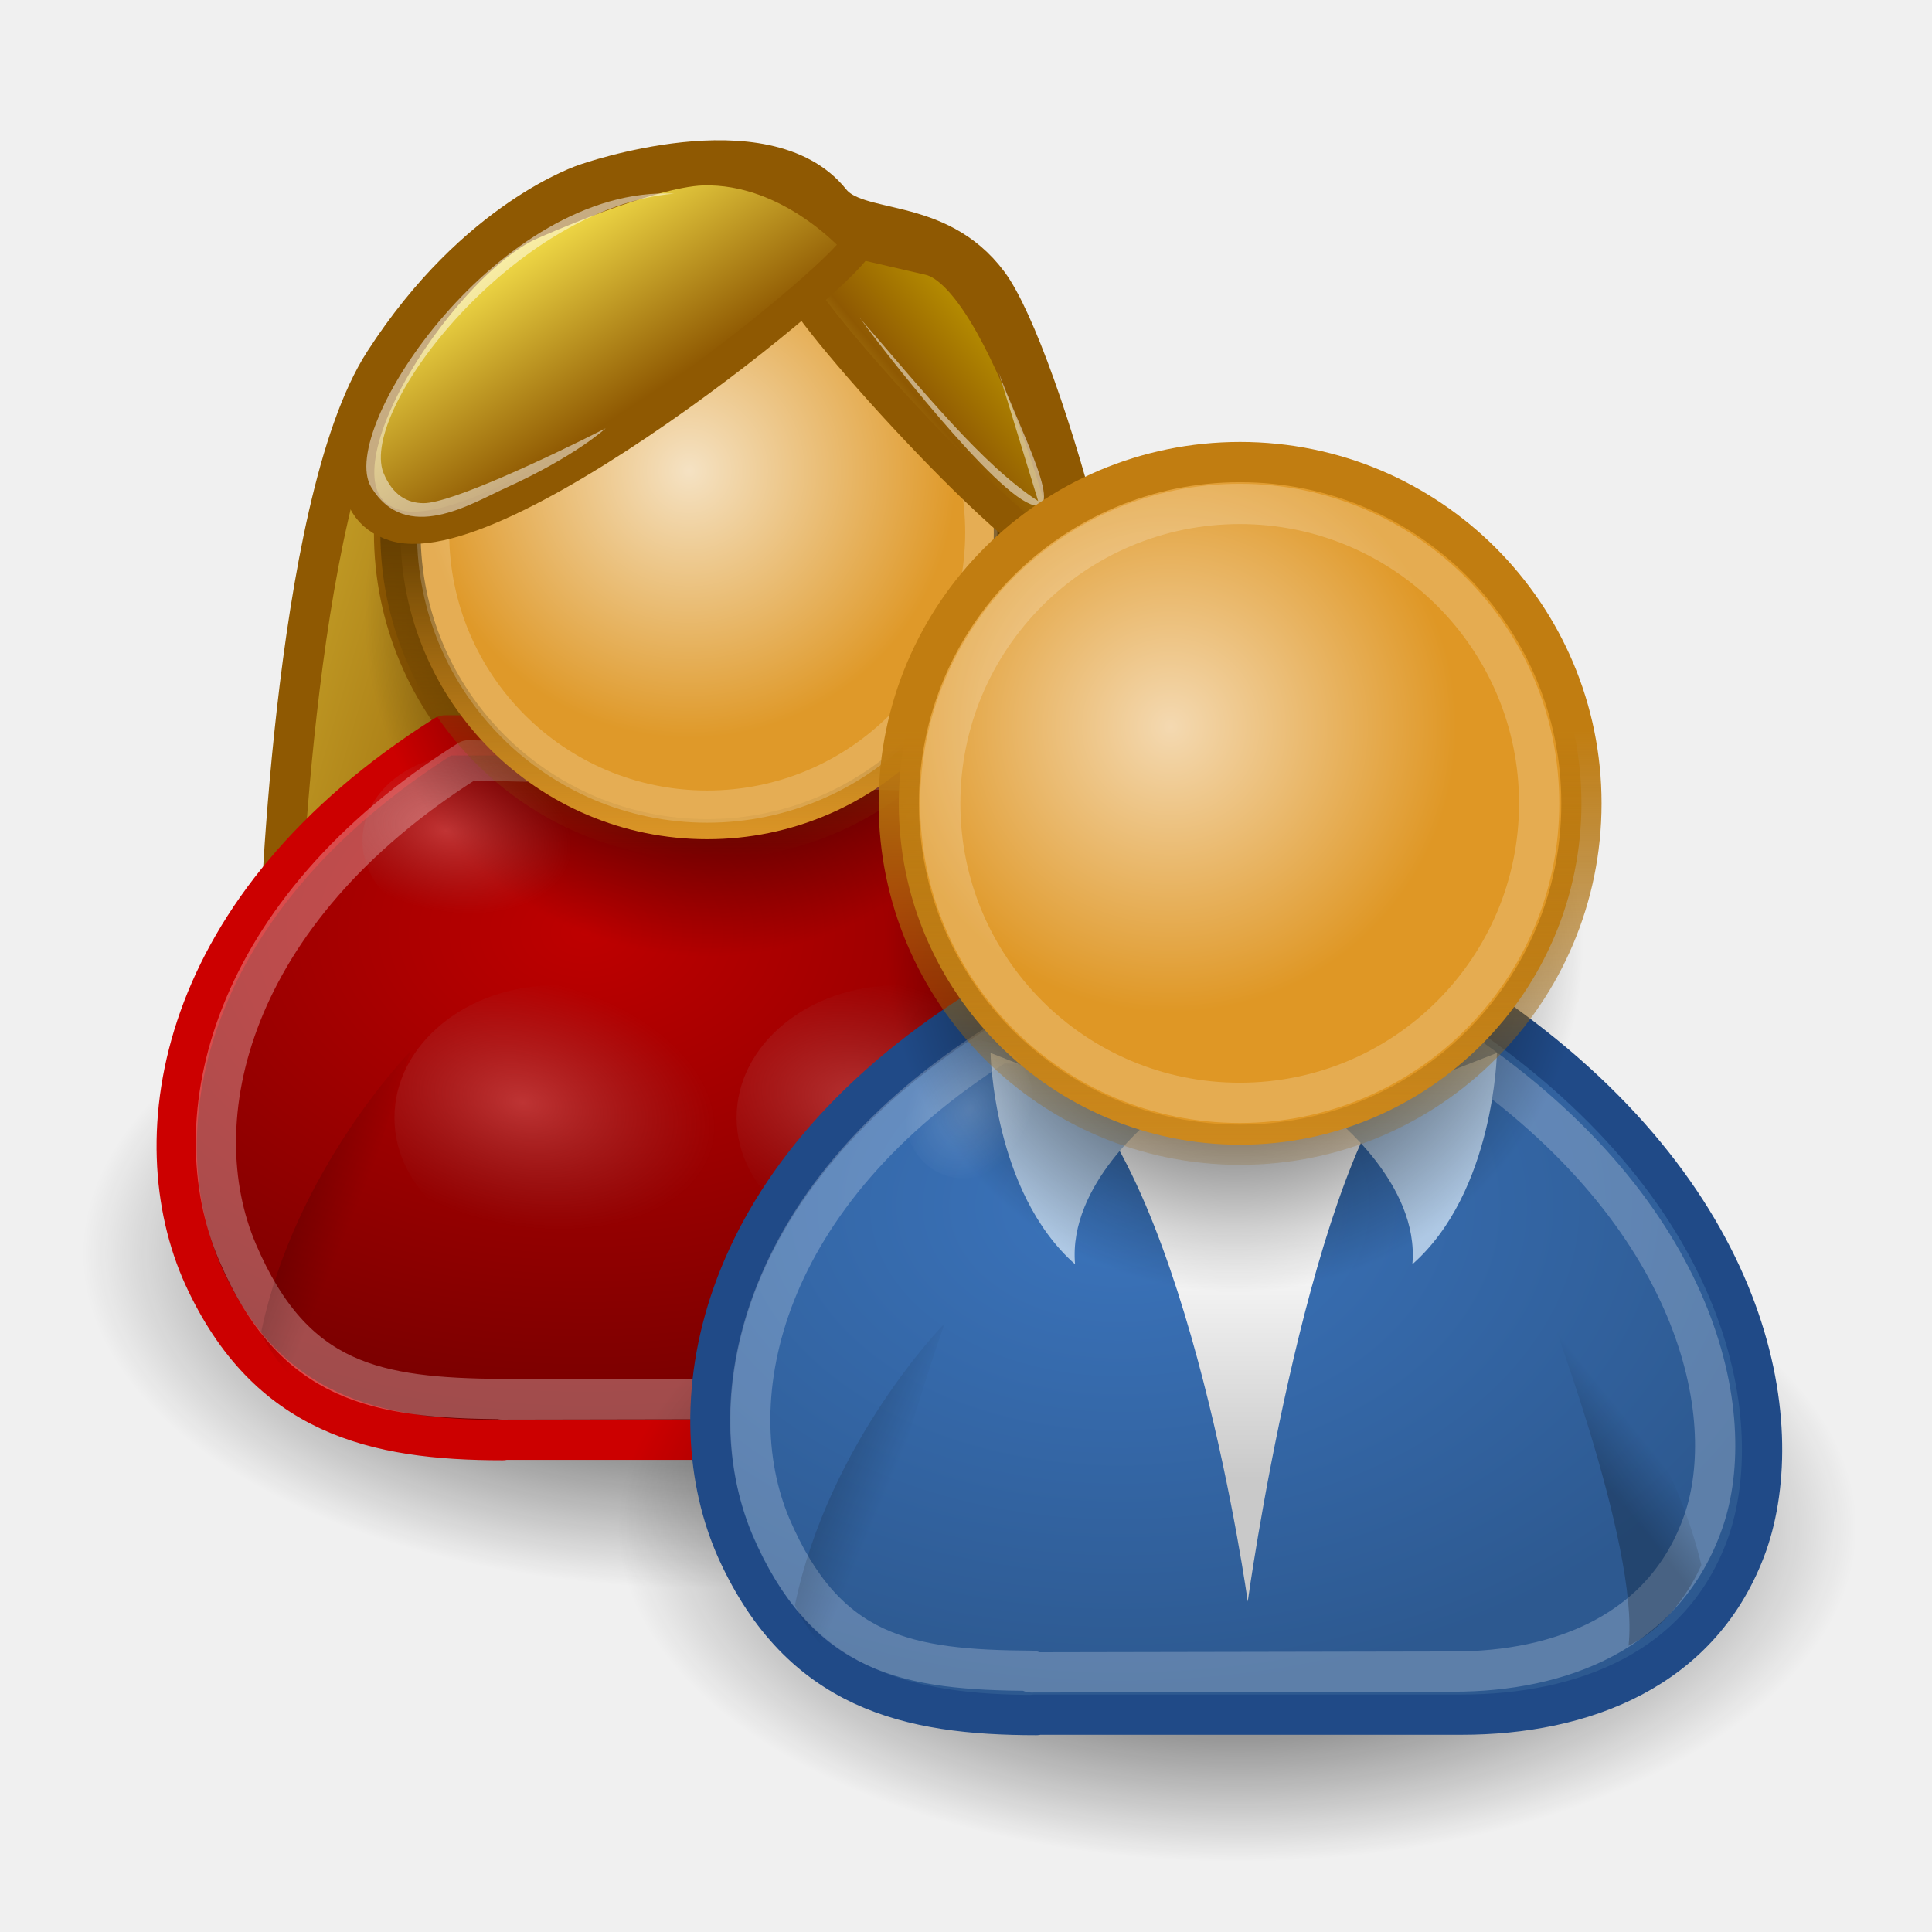
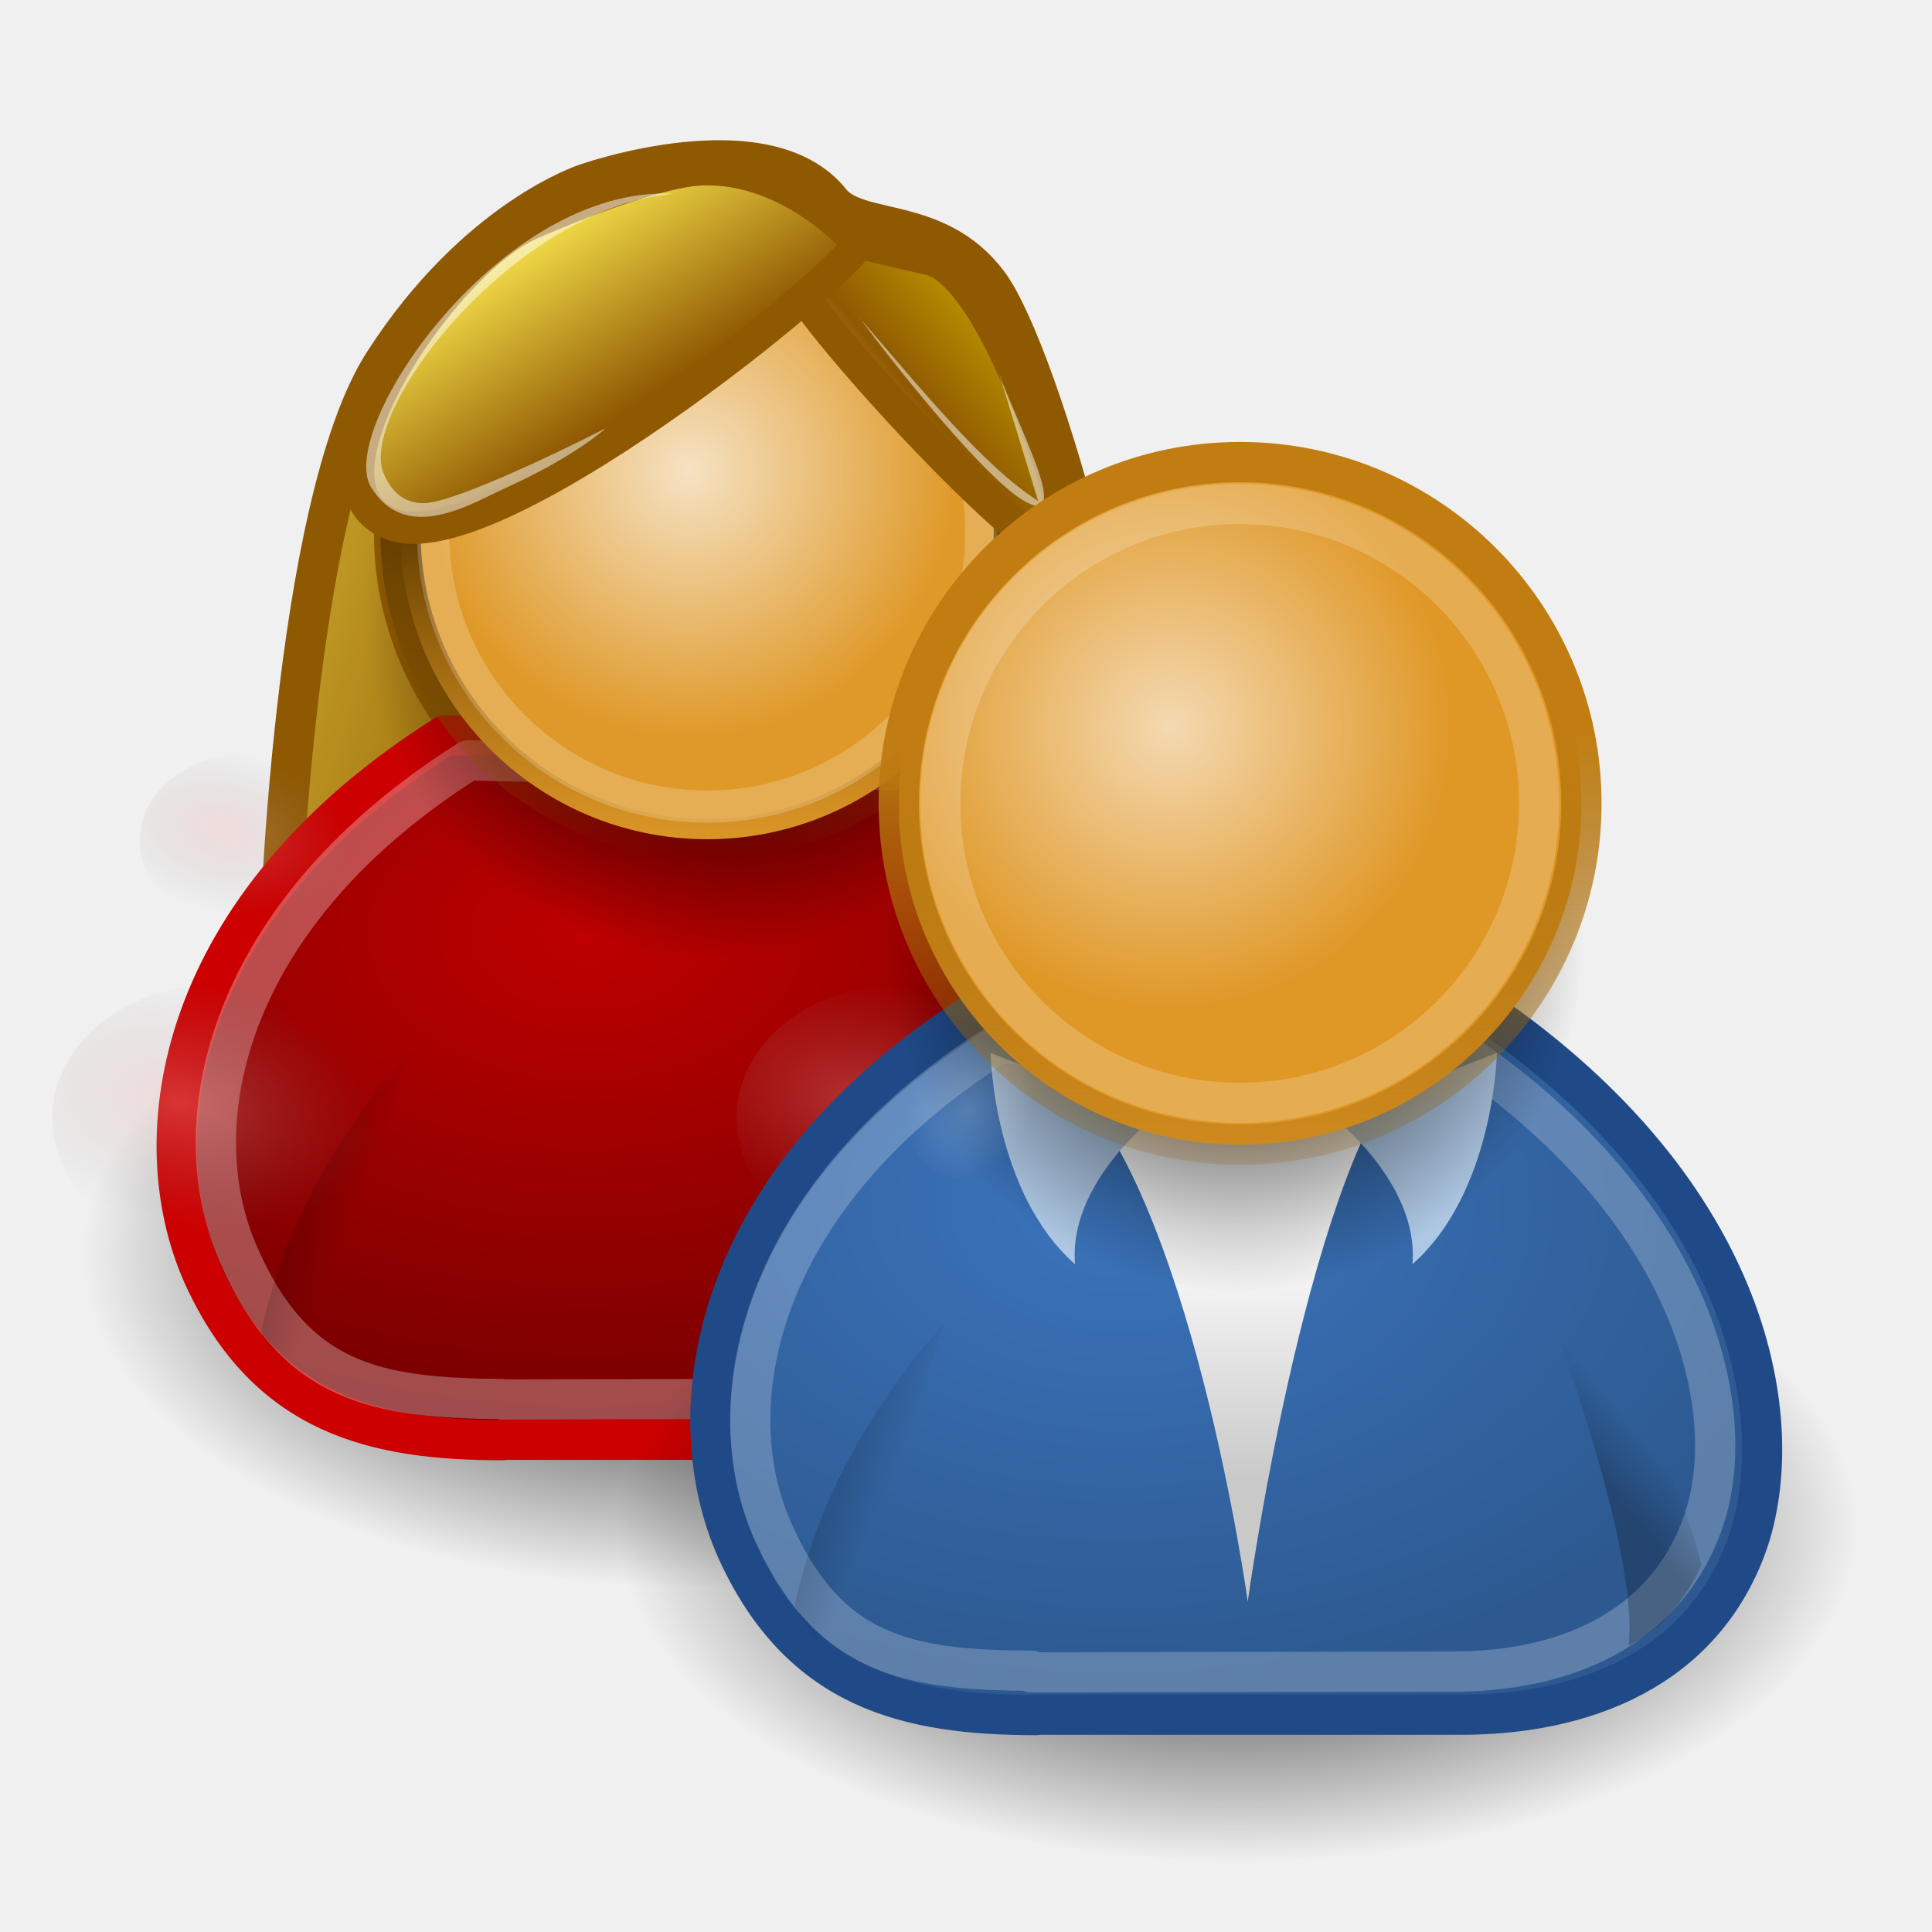
- <svg xmlns="http://www.w3.org/2000/svg" xmlns:xlink="http://www.w3.org/1999/xlink" width="48" height="48">
-   <defs>
-     <linearGradient id="p" gradientUnits="userSpaceOnUse" x2="0" gradientTransform="translate(-.2929 .9564)" y1="27.92" y2="17.2">
-       <stop stop-color="#8f5902" stop-opacity=".19" offset="0" />
-       <stop stop-color="#c17d11" offset="1" />
+ <svg xmlns="http://www.w3.org/2000/svg" xmlns:xlink="http://www.w3.org/1999/xlink" width="24" height="24" version="1.1" id="svg129">
+   <defs id="defs70">
+     <linearGradient id="p" gradientUnits="userSpaceOnUse" x2="0" gradientTransform="matrix(0.5,0,0,0.5,-0.14645,0.4782)" y1="27.92" y2="17.2">
+       <stop stop-color="#8f5902" stop-opacity=".19" offset="0" id="stop2" />
+       <stop stop-color="#c17d11" offset="1" id="stop4" />
    </linearGradient>
    <linearGradient id="c">
-       <stop stop-color="#fce94f" offset="0" />
-       <stop stop-color="#8f5902" offset=".5" />
-       <stop stop-color="#c4a000" offset="1" />
+       <stop stop-color="#fce94f" offset="0" id="stop7" />
+       <stop stop-color="#8f5902" offset=".5" id="stop9" />
+       <stop stop-color="#c4a000" offset="1" id="stop11" />
    </linearGradient>
    <linearGradient id="a">
-       <stop offset="0" />
-       <stop stop-opacity="0" offset="1" />
+       <stop offset="0" id="stop14" />
+       <stop stop-opacity="0" offset="1" id="stop16" />
    </linearGradient>
-     <linearGradient id="t" x1="40.57" xlink:href="#a" gradientUnits="userSpaceOnUse" y1="36.4" gradientTransform="translate(-.2929 .9564)" x2="41.69" y2="35.5" />
-     <linearGradient id="u" x1="20" xlink:href="#a" gradientUnits="userSpaceOnUse" y1="36.3" gradientTransform="translate(-.2929 .9564)" x2="21.91" y2="37.1" />
-     <linearGradient id="v" gradientUnits="userSpaceOnUse" x2="0" gradientTransform="translate(-.2929 .9564)" y1="29.55" y2="35.8">
-       <stop stop-color="#fff" offset="0" />
-       <stop stop-color="#c9c9c9" offset="1" />
+     <linearGradient id="t" x1="40.57" xlink:href="#a" gradientUnits="userSpaceOnUse" y1="36.4" gradientTransform="matrix(0.5,0,0,0.5,-0.14645,0.4782)" x2="41.69" y2="35.5" />
+     <linearGradient id="u" x1="20" xlink:href="#a" gradientUnits="userSpaceOnUse" y1="36.3" gradientTransform="matrix(0.5,0,0,0.5,-0.14645,0.4782)" x2="21.91" y2="37.1" />
+     <linearGradient id="v" gradientUnits="userSpaceOnUse" x2="0" gradientTransform="matrix(0.5,0,0,0.5,-0.14645,0.4782)" y1="29.55" y2="35.8">
+       <stop stop-color="#fff" offset="0" id="stop21" />
+       <stop stop-color="#c9c9c9" offset="1" id="stop23" />
    </linearGradient>
-     <radialGradient id="j" gradientUnits="userSpaceOnUse" cy="17.1" cx="29.38" gradientTransform="translate(-.2929 .9564)" r="7.1">
-       <stop stop-color="#f4d9b1" offset="0" />
-       <stop stop-color="#df9725" offset="1" />
+     <radialGradient id="j" gradientUnits="userSpaceOnUse" cy="17.1" cx="29.38" gradientTransform="matrix(0.5,0,0,0.5,-0.14645,0.4782)" r="7.1">
+       <stop stop-color="#f4d9b1" offset="0" id="stop26" />
+       <stop stop-color="#df9725" offset="1" id="stop28" />
    </radialGradient>
-     <radialGradient id="k" gradientUnits="userSpaceOnUse" cy="27.2" cx="28.1" gradientTransform="matrix(1.298 0 0 .885 -8.653 5.896)" r="13.57">
-       <stop stop-color="#3b74bc" offset="0" />
-       <stop stop-color="#2d5990" offset="1" />
+     <radialGradient id="k" gradientUnits="userSpaceOnUse" cy="27.2" cx="28.1" gradientTransform="matrix(0.649,0,0,0.4425,-4.3265,2.948)" r="13.57">
+       <stop stop-color="#3b74bc" offset="0" id="stop31" />
+       <stop stop-color="#2d5990" offset="1" id="stop33" />
    </radialGradient>
-     <radialGradient id="b" xlink:href="#a" gradientUnits="userSpaceOnUse" cy="19" cx="31.1" gradientTransform="translate(-.4229 4.456)" r="8.66" />
-     <radialGradient id="e" gradientUnits="userSpaceOnUse" cy="24.84" cx="5.344" gradientTransform="matrix(.623 .2327 -.2204 .4719 22.45 -44.23)" r="2.883">
-       <stop stop-color="#fff" stop-opacity=".6" offset="0" />
-       <stop stop-opacity="0" stop-color="#fff" offset="1" />
+     <radialGradient id="b" xlink:href="#a" gradientUnits="userSpaceOnUse" cy="19" cx="31.1" gradientTransform="matrix(0.5,0,0,0.5,-0.21145,2.228)" r="8.66" />
+     <radialGradient id="e" gradientUnits="userSpaceOnUse" cy="24.84" cx="5.344" gradientTransform="matrix(0.3115104,0.1163454,-0.1102037,0.2359407,11.22538,-22.11413)" r="2.883">
+       <stop stop-color="#fff" stop-opacity=".6" offset="0" id="stop37" />
+       <stop stop-opacity="0" stop-color="#fff" offset="1" id="stop39" />
    </radialGradient>
-     <radialGradient id="w" xlink:href="#a" gradientUnits="userSpaceOnUse" cy="19" cx="31.1" gradientTransform="matrix(1.776 0 0 .959 -24.49 19.73)" r="8.66" />
-     <linearGradient id="l" x1="14.27" xlink:href="#c" gradientUnits="userSpaceOnUse" y1="16.21" gradientTransform="matrix(.9781 0 0 .9781 -14.46 -7.873)" x2="49.4" y2="26.52" />
-     <radialGradient id="o" xlink:href="#a" gradientUnits="userSpaceOnUse" cy="19" cx="31.1" gradientTransform="matrix(1.776 0 0 .959 -37.8 12.93)" r="8.66" />
-     <radialGradient id="q" gradientUnits="userSpaceOnUse" cy="27.2" cx="28.1" gradientTransform="matrix(1.298 0 0 .885 -21.91 -.9014)" r="13.57">
-       <stop stop-color="#be0000" offset="0" />
-       <stop stop-color="#780000" offset="1" />
+     <radialGradient id="w" xlink:href="#a" gradientUnits="userSpaceOnUse" cy="19" cx="31.1" gradientTransform="matrix(0.888,0,0,0.4795,-12.245,9.865)" r="8.66" />
+     <linearGradient id="l" x1="14.27" xlink:href="#c" gradientUnits="userSpaceOnUse" y1="16.21" gradientTransform="matrix(0.48905,0,0,0.48905,-7.23,-3.9365)" x2="49.4" y2="26.52" />
+     <radialGradient id="o" xlink:href="#a" gradientUnits="userSpaceOnUse" cy="19" cx="31.1" gradientTransform="matrix(0.888,0,0,0.4795,-18.9,6.465)" r="8.66" />
+     <radialGradient id="q" gradientUnits="userSpaceOnUse" cy="27.2" cx="28.1" gradientTransform="matrix(0.649,0,0,0.4425,-10.955,-0.4507)" r="13.57">
+       <stop stop-color="#be0000" offset="0" id="stop45" />
+       <stop stop-color="#780000" offset="1" id="stop47" />
    </radialGradient>
-     <linearGradient id="f" x1="21.68" xlink:href="#a" gradientUnits="userSpaceOnUse" y1="39" gradientTransform="translate(-15.18 -8.531)" x2="23.54" y2="39.76" />
-     <linearGradient id="h" x1="42.2" xlink:href="#a" gradientUnits="userSpaceOnUse" y1="39.1" gradientTransform="translate(-15.18 -8.531)" x2="43.3" y2="38.2" />
-     <radialGradient id="r" xlink:href="#a" gradientUnits="userSpaceOnUse" cy="23.79" cx="32.75" gradientTransform="translate(-15.18 -8.531)" r="8.51" />
-     <radialGradient id="s" gradientUnits="userSpaceOnUse" cy="20.23" cx="32.3" gradientTransform="translate(-15.18 -8.531)" r="6.64">
-       <stop stop-color="#f5e2c3" offset="0" />
-       <stop stop-color="#df9929" offset="1" />
+     <linearGradient id="f" x1="21.68" xlink:href="#a" gradientUnits="userSpaceOnUse" y1="39" gradientTransform="matrix(0.5,0,0,0.5,-7.59,-4.2655)" x2="23.54" y2="39.76" />
+     <linearGradient id="h" x1="42.2" xlink:href="#a" gradientUnits="userSpaceOnUse" y1="39.1" gradientTransform="matrix(0.5,0,0,0.5,-7.59,-4.2655)" x2="43.3" y2="38.2" />
+     <radialGradient id="r" xlink:href="#a" gradientUnits="userSpaceOnUse" cy="23.79" cx="32.75" gradientTransform="matrix(0.5,0,0,0.5,-7.59,-4.2655)" r="8.51" />
+     <radialGradient id="s" gradientUnits="userSpaceOnUse" cy="20.23" cx="32.3" gradientTransform="matrix(0.5,0,0,0.5,-7.59,-4.2655)" r="6.64">
+       <stop stop-color="#f5e2c3" offset="0" id="stop53" />
+       <stop stop-color="#df9929" offset="1" id="stop55" />
    </radialGradient>
-     <linearGradient id="i" gradientUnits="userSpaceOnUse" x2="0" gradientTransform="translate(-15.18 -8.531)" y1="29.79" y2="21.81">
-       <stop stop-color="#8f5902" stop-opacity="0" offset="0" />
-       <stop stop-color="#653f01" offset="1" />
+     <linearGradient id="i" gradientUnits="userSpaceOnUse" x2="0" gradientTransform="matrix(0.5,0,0,0.5,-7.59,-4.2655)" y1="29.79" y2="21.81">
+       <stop stop-color="#8f5902" stop-opacity="0" offset="0" id="stop58" />
+       <stop stop-color="#653f01" offset="1" id="stop60" />
    </linearGradient>
-     <linearGradient id="m" x1="35.3" xlink:href="#c" gradientUnits="userSpaceOnUse" y1="19.84" gradientTransform="matrix(.8883 0 0 .9538 -11.57 -7.46)" x2="40.7" y2="15" />
-     <linearGradient id="n" y2="23.32" xlink:href="#c" gradientUnits="userSpaceOnUse" y1="13.53" gradientTransform="matrix(.8883 0 0 .9538 -11.57 -7.46)" x2="33.66" x1="27.71" />
-     <radialGradient id="g" gradientUnits="userSpaceOnUse" cy="17.86" cx="29.2" gradientTransform="matrix(.552 .115 -0.068 .348 6.579 17.82)" r="8.66">
-       <stop stop-color="#f9adad" stop-opacity=".3" offset="0" />
-       <stop stop-color="#868686" stop-opacity="0" offset="1" />
+     <linearGradient id="m" x1="35.3" xlink:href="#c" gradientUnits="userSpaceOnUse" y1="19.84" gradientTransform="matrix(0.8883,0,0,0.9538,-11.57,-7.46)" x2="40.7" y2="15" />
+     <linearGradient id="n" y2="23.32" xlink:href="#c" gradientUnits="userSpaceOnUse" y1="13.53" gradientTransform="matrix(0.8883,0,0,0.9538,-11.57,-7.46)" x2="33.66" x1="27.71" />
+     <radialGradient id="g" gradientUnits="userSpaceOnUse" cy="17.86" cx="29.2" gradientTransform="matrix(0.552,0.115,-0.068,0.348,6.579,17.82)" r="8.66">
+       <stop stop-color="#f9adad" stop-opacity=".3" offset="0" id="stop65" />
+       <stop stop-color="#868686" stop-opacity="0" offset="1" id="stop67" />
    </radialGradient>
+     <radialGradient xlink:href="#g" id="radialGradient956" gradientUnits="userSpaceOnUse" gradientTransform="matrix(0.276,0.0575,-0.034,0.174,3.2895,8.91)" cx="29.2" cy="17.86" r="8.66" />
  </defs>
-   <path stroke-linejoin="round" d="m12.48 25.04-5.545-1.369s0.303-11.1 2.611-14.67c2.308-3.58 5.027-4.44 5.027-4.44s4.45-1.565 6.064 0.46c0.665 0.832 2.631 0.313 3.912 2.024s4.029 11.11 3.657 16.62l-9.206 1.496-6.523 0.196v-0.323z" stroke="#8f5902" fill="url(#l)" />
-   <ellipse rx="15.38" ry="8.31" cy="31.16" cx="17.44" fill="url(#o)" />
-   <ellipse rx="7.88" ry="7.89" stroke="#8f5902" cy="13.23" cx="17.57" stroke-width="0.8" fill="#8f5902" />
-   <path stroke-linejoin="round" d="m12.44 35.77h10.61c3 0 5.98-1.1 7.1-4.24 1.04-2.98 0.18-8.66-6.54-13.26h-12.55c-6.72 4.24-7.56 10-6 13.44 1.58 3.45 4.24 4.07 7.43 4.07z" stroke="#c00" stroke-linecap="round" fill="url(#q)" />
-   <path opacity=".3" stroke-linejoin="round" d="m12.47 34.77 10.65-0.02c2.84 0 5.11-0.83 6.14-3.78 0.92-2.66-0.26-7.72-6.25-11.82l-11.37-0.26c-5.99 3.78-7.14 8.947-5.74 12.22 1.4 3.27 3.45 3.62 6.57 3.65z" stroke="#fff" stroke-linecap="round" fill="none" />
-   <path opacity=".23" d="m8.296 34.97c-1.25-0.55-1.81-1.86-1.81-1.86 0.84-4.07 3.72-7 3.72-7s-2.28 6.41-1.91 8.9" fill="url(#f)" />
-   <path opacity=".23" d="m27.22 34.07c1.23-0.58 1.8-2 1.8-2-0.96-4-3.98-6.84-3.98-6.84s2.47 6.34 2.17 8.84" fill="url(#h)" />
-   <circle cy="15.26" cx="17.57" r="8.51" fill="url(#r)" />
-   <circle stroke="url(#i)" cy="13.23" cx="17.57" r="7.62" fill="url(#s)" />
-   <g stroke-linejoin="round" stroke-width=".8">
-     <circle opacity=".2" stroke="#fff" cy="13.23" cx="17.57" r="6.81" fill="none" />
-     <path d="m19.9 7.068c-0.67-0.153 5.31 6.622 6.71 6.892 0.34 0.06-1.68-7.092-3.52-7.522l-1.82-0.42z" stroke="#8f5902" fill="url(#m)" />
-     <path d="m21.27 5.99c0.764 0-8.713 7.899-11.46 7.06-2.665-0.82 1.155-6.506 3.35-7.479 0 0 2.931-1.317 4.291-1.364 2.203-0.067 3.811 1.784 3.811 1.784z" stroke="#8f5902" fill="url(#n)" />
+   <path d="M 6.24,12.52 3.467,11.835 c 0,0 0.152,-5.55 1.306,-7.335 1.154,-1.79 2.514,-2.22 2.514,-2.22 0,0 2.225,-0.782 3.032,0.23 0.333,0.416 1.315,0.157 1.956,1.012 0.64,0.856 2.014,5.555 1.829,8.31 l -4.603,0.748 -3.261,0.098 v -0.161 z" id="path72" style="fill:url(#l);stroke:#8f5902;stroke-width:0.5;stroke-linejoin:round" />
+   <ellipse rx="7.69" ry="4.155" cy="15.58" cx="8.72" id="ellipse74" style="fill:url(#o);stroke-width:0.5" />
+   <ellipse rx="3.94" ry="3.945" cy="6.615" cx="8.785" id="ellipse76" style="fill:#8f5902;stroke:#8f5902;stroke-width:0.4" />
+   <path d="m 6.22,17.885 h 5.305 c 1.5,0 2.99,-0.55 3.55,-2.12 0.52,-1.49 0.09,-4.33 -3.27,-6.63 H 5.53 c -3.36,2.12 -3.78,5 -3,6.72 0.79,1.725 2.12,2.035 3.715,2.035 z" id="path78" style="fill:url(#q);stroke:#cc0000;stroke-width:0.5;stroke-linecap:round;stroke-linejoin:round" />
+   <path d="m 6.235,17.385 5.325,-0.01 c 1.42,0 2.555,-0.415 3.07,-1.89 0.46,-1.33 -0.13,-3.86 -3.125,-5.91 L 5.82,9.445 c -2.995,1.89 -3.57,4.473 -2.87,6.11 0.7,1.635 1.725,1.81 3.285,1.825 z" id="path80" style="opacity:0.3;fill:none;stroke:#ffffff;stroke-width:0.5;stroke-linecap:round;stroke-linejoin:round" />
+   <path d="m 4.148,17.485 c -0.625,-0.275 -0.905,-0.93 -0.905,-0.93 0.42,-2.035 1.86,-3.5 1.86,-3.5 0,0 -1.14,3.205 -0.955,4.45" id="path82" style="opacity:0.23;fill:url(#f);stroke-width:0.5" />
+   <path d="m 13.61,17.035 c 0.615,-0.29 0.9,-1 0.9,-1 -0.48,-2 -1.99,-3.42 -1.99,-3.42 0,0 1.235,3.17 1.085,4.42" id="path84" style="opacity:0.23;fill:url(#h);stroke-width:0.5" />
+   <circle cy="7.63" cx="8.785" id="circle86" style="fill:url(#r);stroke-width:0.5" r="4.255" />
+   <circle cy="6.615" cx="8.785" id="circle88" style="fill:url(#s);stroke:url(#i);stroke-width:0.5" r="3.81" />
+   <g id="g96" style="stroke-width:0.8;stroke-linejoin:round" transform="scale(0.5)">
+     <circle cy="13.23" cx="17.57" r="6.81" id="circle90" style="opacity:0.2;fill:none;stroke:#ffffff" />
+     <path d="m 19.9,7.068 c -0.67,-0.153 5.31,6.622 6.71,6.892 0.34,0.06 -1.68,-7.092 -3.52,-7.522 l -1.82,-0.42 z" id="path92" style="fill:url(#m);stroke:#8f5902" />
+     <path d="m 21.27,5.99 c 0.764,0 -8.713,7.899 -11.46,7.06 -2.665,-0.82 1.155,-6.506 3.35,-7.479 0,0 2.931,-1.317 4.291,-1.364 2.203,-0.067 3.811,1.784 3.811,1.784 z" id="path94" style="fill:url(#n);stroke:#8f5902" />
  </g>
-   <path opacity=".5" fill="#fff" d="m21.37 7.898c-0.018 0.029 2.976 3.978 4.13 4.579 1.129 0.592-0.222-1.908-0.684-3.215l0.977 3.186c-1.37-0.88-2.9-2.781-4.43-4.546m-11.84 3.836c0.231 0.572 0.604 0.763 1.004 0.763 0.675-0.001 3.065-1.12 4.521-1.86 0 0-0.745 0.694-2.494 1.486-0.844 0.382-2.462 1.406-3.333-0.026-0.874-1.44 3.204-7.503 7.524-7.29-3.93 0.339-7.819 5.33-7.222 6.93z" />
-   <ellipse id="d" rx="4" ry="3.29" cy="27.77" cx="22.3" fill="url(#g)" />
-   <use xlink:href="#d" height="100%" width="100%" y="0" x="-8.5" />
-   <use xlink:href="#d" transform="matrix(.6513 0 0 .6513 2.623 2.801)" x="-8.5" />
-   <ellipse rx="15.38" ry="8.305" cy="37.95" cx="30.74" fill="url(#w)" />
-   <path stroke-linejoin="round" d="m25.7 42.6h10.61c3 0 5.98-1.1 7.1-4.24 1.04-2.98 0.18-8.66-6.54-13.26h-12.55c-6.72 4.24-7.56 10-6 13.44 1.58 3.45 4.24 4.07 7.43 4.07z" stroke="#204a87" stroke-linecap="round" fill="url(#k)" />
-   <path d="m26.4 26.69c3.18 2.83 4.6 13.1 4.6 13.1s1.41-10.25 3.89-13.26l-8.48 0.18" fill="url(#v)" />
-   <path d="m28.68 27.75s-2.15 1.66-1.97 3.66c-2.04-1.8-2.1-5.25-2.1-5.25l4.07 1.59" fill="#aec8e4" />
-   <path opacity=".23" stroke-linejoin="round" d="m25.62 41.55 10.49-0.02c2.64 0 5.25-0.97 6.21-3.73 0.91-2.62-0.09-7.61-5.99-11.65l-11.52-0.23c-5.9 3.73-7 8.82-5.66 12 1.38 3.22 3.39 3.57 6.48 3.59z" stroke="#fff" stroke-linecap="round" fill="none" />
-   <path d="m33.12 27.75s2.15 1.66 1.97 3.66c2.04-1.8 2.1-5.25 2.1-5.25l-4.07 1.59" fill="#aec8e4" />
-   <path opacity=".23" d="m21.56 41.74c-1.25-0.55-1.81-1.86-1.81-1.86 0.84-4.07 3.72-7 3.72-7s-2.28 6.41-1.91 8.9" fill="url(#u)" />
-   <path opacity=".23" d="m40.47 40.88c1.23-0.58 1.8-2 1.8-2-0.96-4-3.98-6.84-3.98-6.84s2.46 6.34 2.17 8.85" fill="url(#t)" />
-   <circle cy="23.46" cx="30.68" r="8.66" fill="url(#b)" />
-   <circle r="8.48" cy="19.96" stroke="url(#p)" cx="30.81" fill="url(#j)" />
-   <circle opacity=".2" cy="19.96" stroke="#fff" cx="30.8" r="7.44" fill="none" />
-   <ellipse opacity=".3" rx="1.743" ry="1.56" transform="matrix(-.2996 .9541 -.965 -.2621 0 0)" cy="-31.26" cx="20.3" fill="url(#e)" />
+   <path d="m 10.685,3.949 c -0.009,0.014 1.488,1.989 2.065,2.289 0.565,0.296 -0.111,-0.954 -0.342,-1.607 l 0.488,1.593 c -0.685,-0.44 -1.45,-1.391 -2.215,-2.273 m -5.92,1.918 c 0.115,0.286 0.302,0.382 0.502,0.382 0.338,-4.77e-4 1.532,-0.56 2.26,-0.93 0,0 -0.372,0.347 -1.247,0.743 -0.422,0.191 -1.231,0.703 -1.667,-0.013 -0.437,-0.72 1.602,-3.752 3.762,-3.645 -1.965,0.17 -3.909,2.665 -3.611,3.465 z" id="path98" style="opacity:0.5;fill:#ffffff;stroke-width:0.5" />
+   <ellipse id="d" rx="2" ry="1.645" cy="13.885" cx="11.15" style="fill:url(#radialGradient956);stroke-width:0.5" />
+   <use xlink:href="#d" height="100%" width="100%" y="0" x="-8.5" id="use101" />
+   <use xlink:href="#d" transform="matrix(0.6513,0,0,0.6513,1.3115,1.4005)" x="-8.5" id="use103" y="0" width="100%" height="100%" />
+   <ellipse rx="7.69" ry="4.153" cy="18.975" cx="15.37" id="ellipse105" style="fill:url(#w);stroke-width:0.5" />
+   <path d="m 12.85,21.3 h 5.305 c 1.5,0 2.99,-0.55 3.55,-2.12 0.52,-1.49 0.09,-4.33 -3.27,-6.63 H 12.16 c -3.36,2.12 -3.78,5 -3,6.72 0.79,1.725 2.12,2.035 3.715,2.035 z" id="path107" style="fill:url(#k);stroke:#204a87;stroke-width:0.5;stroke-linecap:round;stroke-linejoin:round" />
+   <path d="m 13.2,13.345 c 1.59,1.415 2.3,6.55 2.3,6.55 0,0 0.705,-5.125 1.945,-6.63 l -4.24,0.09" id="path109" style="fill:url(#v);stroke-width:0.5" />
+   <path d="m 14.34,13.875 c 0,0 -1.075,0.83 -0.985,1.83 -1.02,-0.9 -1.05,-2.625 -1.05,-2.625 l 2.035,0.795" id="path111" style="fill:#aec8e4;stroke-width:0.5" />
+   <path d="m 12.81,20.775 5.245,-0.01 c 1.32,0 2.625,-0.485 3.105,-1.865 0.455,-1.31 -0.045,-3.805 -2.995,-5.825 l -5.76,-0.115 c -2.95,1.865 -3.5,4.41 -2.83,6 0.69,1.61 1.695,1.785 3.24,1.795 z" id="path113" style="opacity:0.23;fill:none;stroke:#ffffff;stroke-width:0.5;stroke-linecap:round;stroke-linejoin:round" />
+   <path d="m 16.56,13.875 c 0,0 1.075,0.83 0.985,1.83 1.02,-0.9 1.05,-2.625 1.05,-2.625 l -2.035,0.795" id="path115" style="fill:#aec8e4;stroke-width:0.5" />
+   <path d="m 10.78,20.87 c -0.625,-0.275 -0.905,-0.93 -0.905,-0.93 0.42,-2.035 1.86,-3.5 1.86,-3.5 0,0 -1.14,3.205 -0.955,4.45" id="path117" style="opacity:0.23;fill:url(#u);stroke-width:0.5" />
+   <path d="m 20.235,20.44 c 0.615,-0.29 0.9,-1 0.9,-1 -0.48,-2 -1.99,-3.42 -1.99,-3.42 0,0 1.23,3.17 1.085,4.425" id="path119" style="opacity:0.23;fill:url(#t);stroke-width:0.5" />
+   <circle cy="11.73" cx="15.34" id="circle121" style="fill:url(#b);stroke-width:0.5" r="4.33" />
+   <circle cy="9.98" cx="15.405" id="circle123" style="fill:url(#j);stroke:url(#p);stroke-width:0.5" r="4.24" />
+   <circle cy="9.98" cx="15.4" id="circle125" style="opacity:0.2;fill:none;stroke:#ffffff;stroke-width:0.5" r="3.72" />
+   <ellipse rx="0.872" ry="0.78" transform="matrix(-0.29959,0.954068,-0.9650379,-0.2621103,0,0)" cy="-15.629" cx="10.15" id="ellipse127" style="opacity:0.3;fill:url(#e);stroke-width:0.5" />
</svg>
